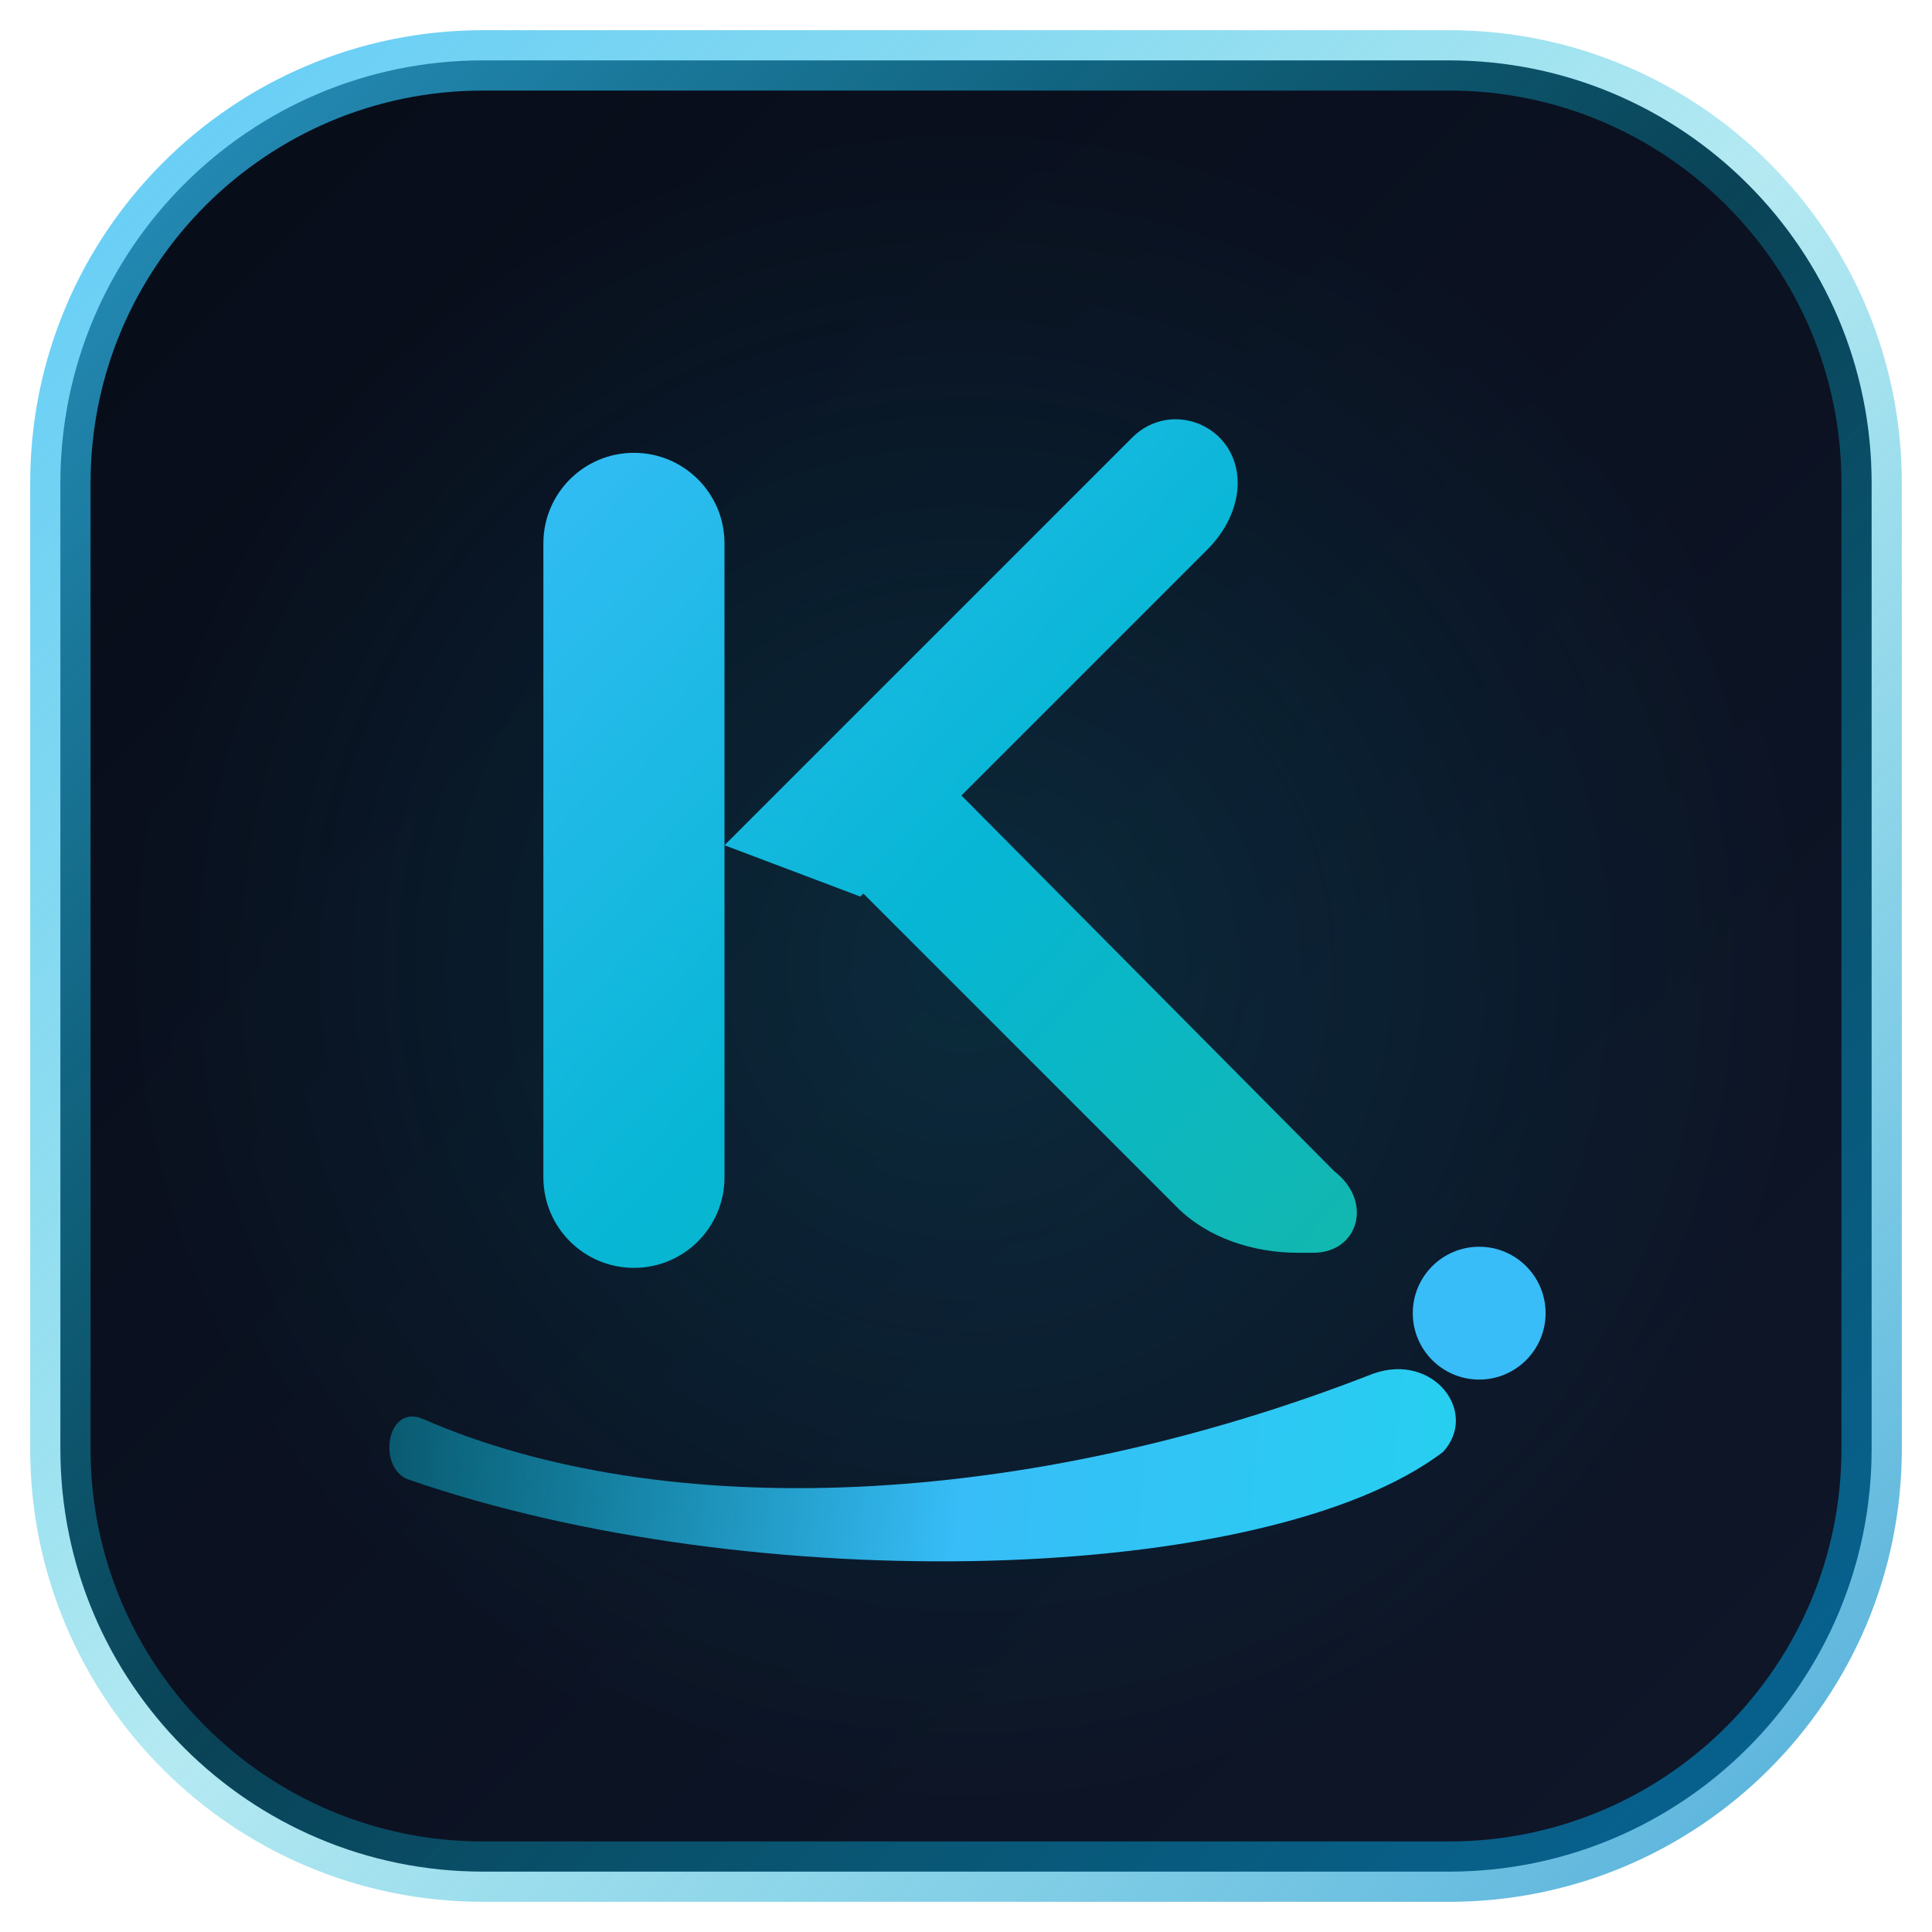
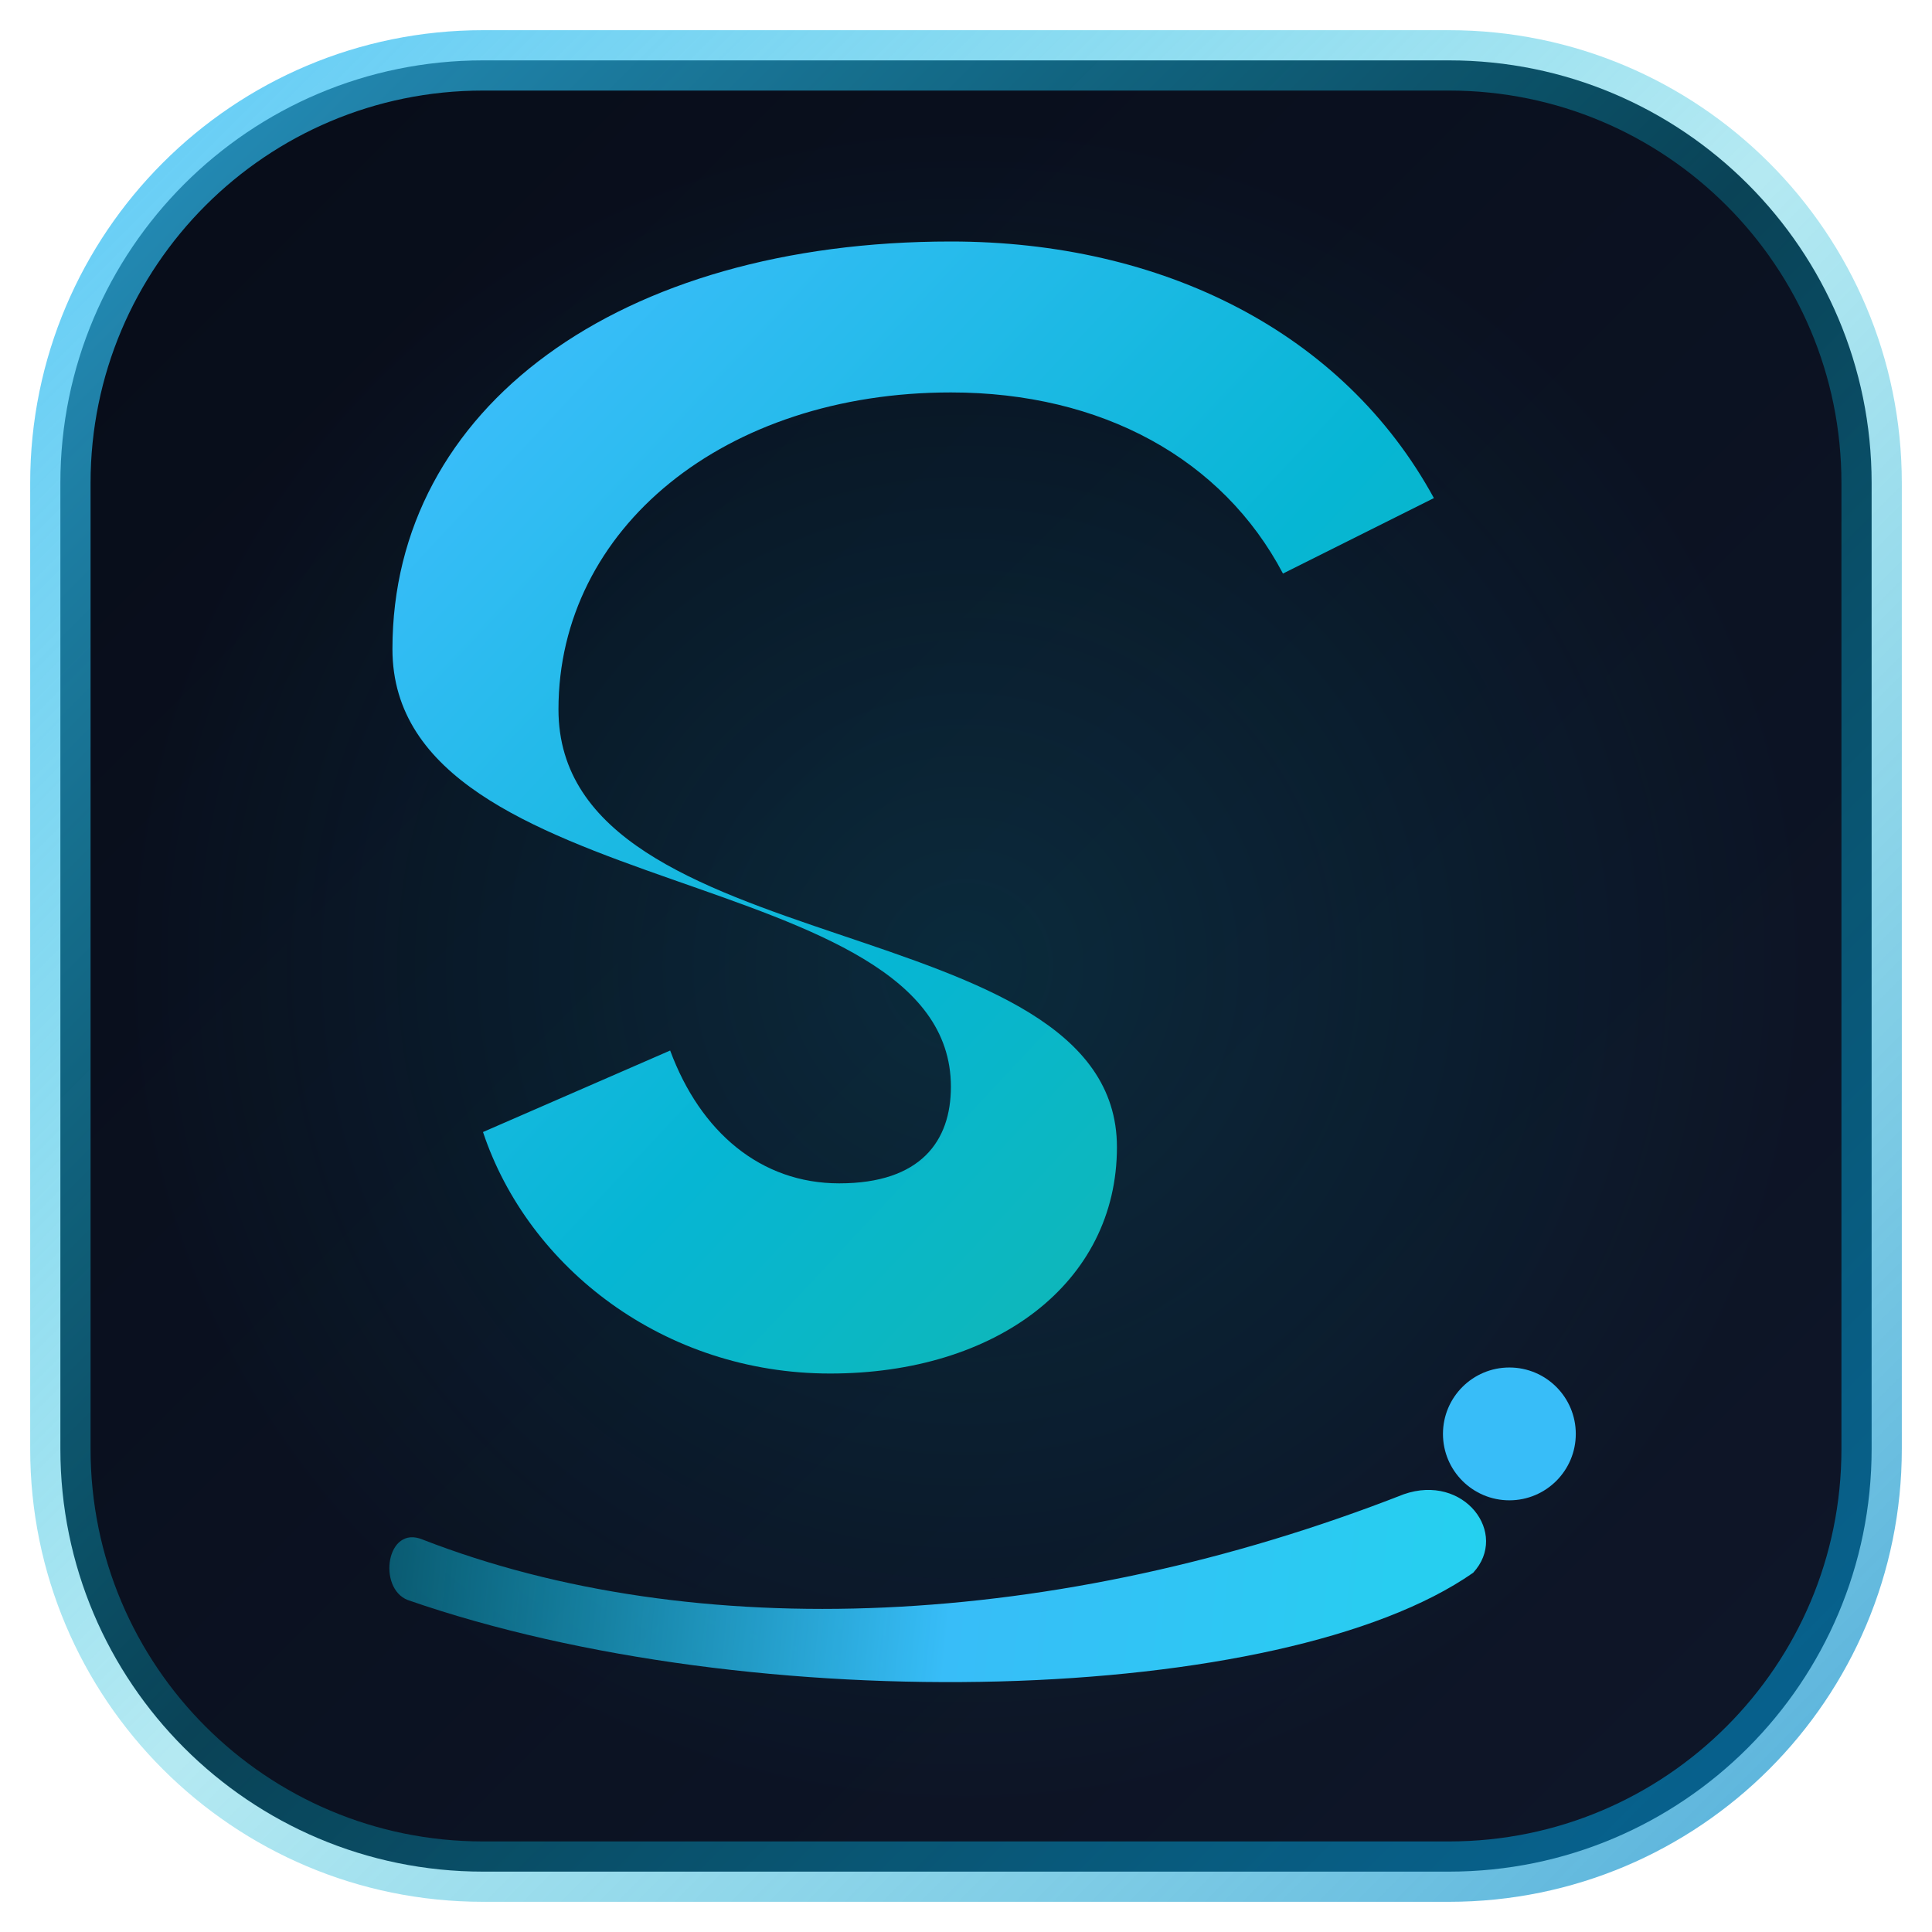
<svg xmlns="http://www.w3.org/2000/svg" viewBox="0 0 64 64" fill="none">
  <defs>
    <linearGradient id="bgGrad" x1="0" y1="0" x2="64" y2="64" gradientUnits="userSpaceOnUse">
      <stop offset="0%" stop-color="#070c18" />
      <stop offset="100%" stop-color="#0f172a" />
    </linearGradient>
    <linearGradient id="borderGrad" x1="0" y1="0" x2="64" y2="64" gradientUnits="userSpaceOnUse">
      <stop offset="0%" stop-color="#38bdf8" stop-opacity="0.8" />
      <stop offset="50%" stop-color="#06b6d4" stop-opacity="0.3" />
      <stop offset="100%" stop-color="#0284c7" stop-opacity="0.7" />
    </linearGradient>
    <linearGradient id="kGrad" x1="16" y1="14" x2="48" y2="44" gradientUnits="userSpaceOnUse">
      <stop offset="0%" stop-color="#38bdf8" />
      <stop offset="50%" stop-color="#06b6d4" />
      <stop offset="100%" stop-color="#14b8a6" />
    </linearGradient>
    <linearGradient id="flourishGrad" x1="12" y1="46" x2="52" y2="50" gradientUnits="userSpaceOnUse">
      <stop offset="0%" stop-color="#06b6d4" stop-opacity="0.4" />
      <stop offset="50%" stop-color="#38bdf8" />
      <stop offset="100%" stop-color="#22d3ee" />
    </linearGradient>
    <radialGradient id="coreAura" cx="32" cy="32" r="28" gradientUnits="userSpaceOnUse">
      <stop offset="0%" stop-color="#06b6d4" stop-opacity="0.15" />
      <stop offset="100%" stop-color="#06b6d4" stop-opacity="0" />
    </radialGradient>
  </defs>
  <rect x="2" y="2" width="60" height="60" rx="14" fill="url(#bgGrad)" />
  <rect x="2" y="2" width="60" height="60" rx="14" fill="url(#coreAura)" />
  <rect x="2" y="2" width="60" height="60" rx="14" stroke="url(#borderGrad)" stroke-width="2" />
-   <rect x="18" y="15" width="6" height="27" rx="3" fill="url(#kGrad)" />
-   <path d="M24 28 L37.5 14.5 C38.8 13.2 41 14.1 41 16 C41 16.8 40.6 17.6 40 18.2 L28.5 29.7 Z" fill="url(#kGrad)" />
-   <path d="M26 27 L39 40 C40 41 41.5 41.5 43 41.5 H43.5 C45 41.5 45.5 39.8 44.2 38.8 L31.5 26 Z" fill="url(#kGrad)" />
-   <path d="M14 47 C22 50.5 34 50 45.5 45.5 C47.5 44.8 49 46.8 47.8 48.1 C42 52.5 25 53 13.5 49 C12.5 48.6 12.8 46.5 14 47 Z" fill="url(#flourishGrad)" />
-   <circle cx="49" cy="43.5" r="2.2" fill="#38bdf8" />
+   <path d="M 42.5 19 C 40.5 15.2 36.5 13 31.5 13 C 24 13 18.5 17.5 18.5 23.5 C 18.5 32 37 30 37 38 C 37 42.5 33 45.5 27.5 45.5 C 22 45.5 17.5 42 16 37.5 L 22.2 34.8 C 23.2 37.5 25.2 39.2 27.8 39.2 C 30.5 39.2 31.5 37.8 31.5 36 C 31.5 28.5 13 30 13 21.5 C 13 13.5 20.5 8 31.5 8 C 38.5 8 44.5 11 47.5 16.5 Z" fill="url(#kGrad)" />
+   <path d="M 14 51 C 23 54.5 35 54 46.5 49.5 C 48.5 48.8 50 50.8 48.8 52.1 C 42.5 56.5 25 57 13.5 53 C 12.5 52.6 12.8 50.5 14 51 Z" fill="url(#flourishGrad)" />
+   <circle cx="50" cy="47.5" r="2.2" fill="#38bdf8" />
</svg>
